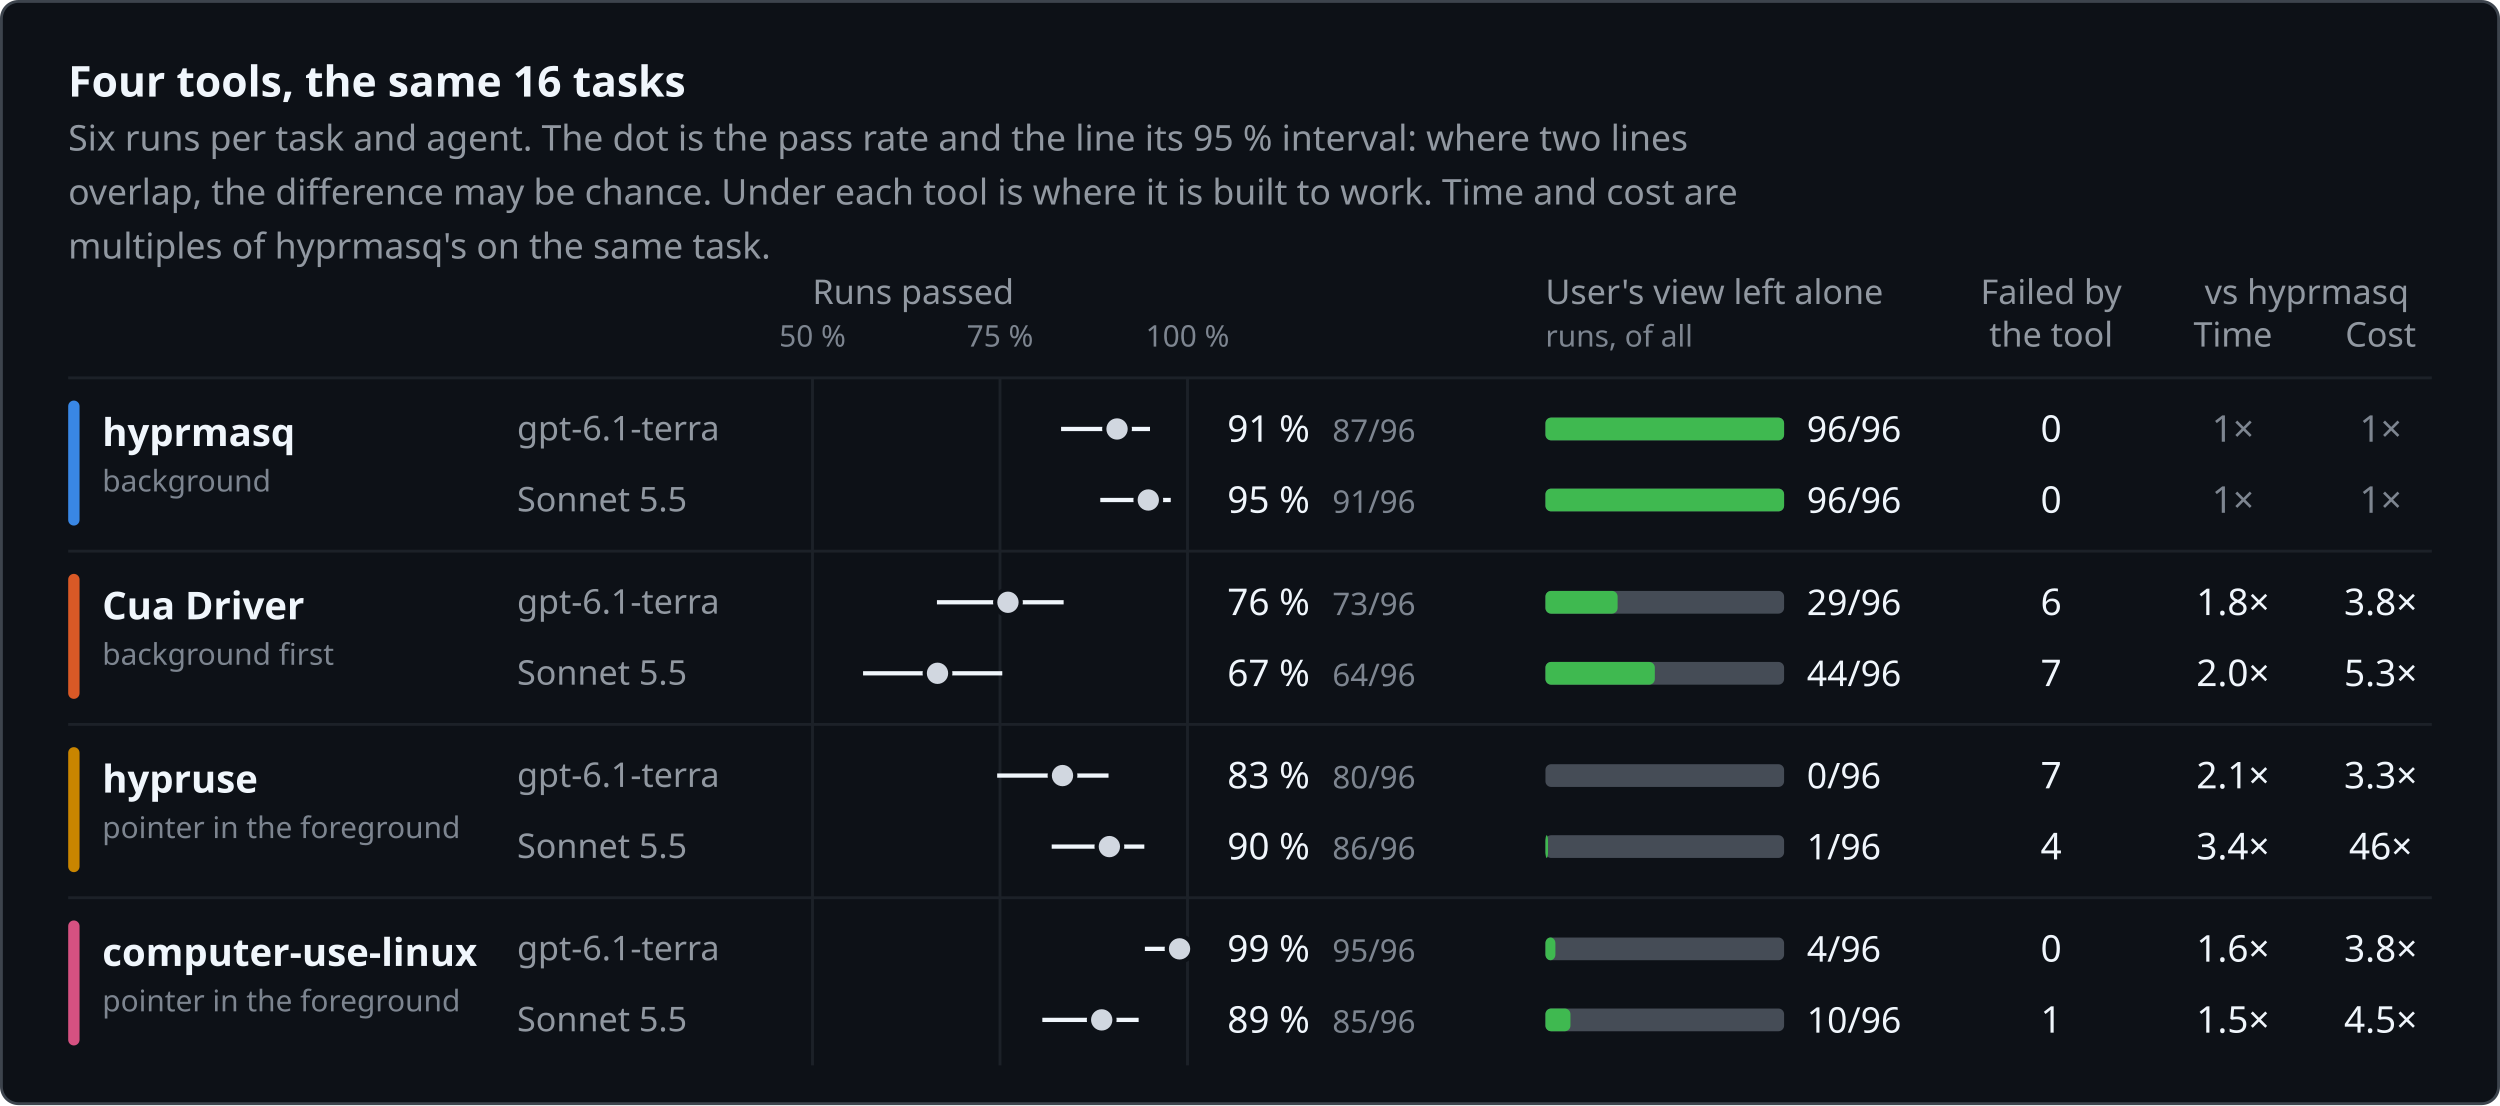
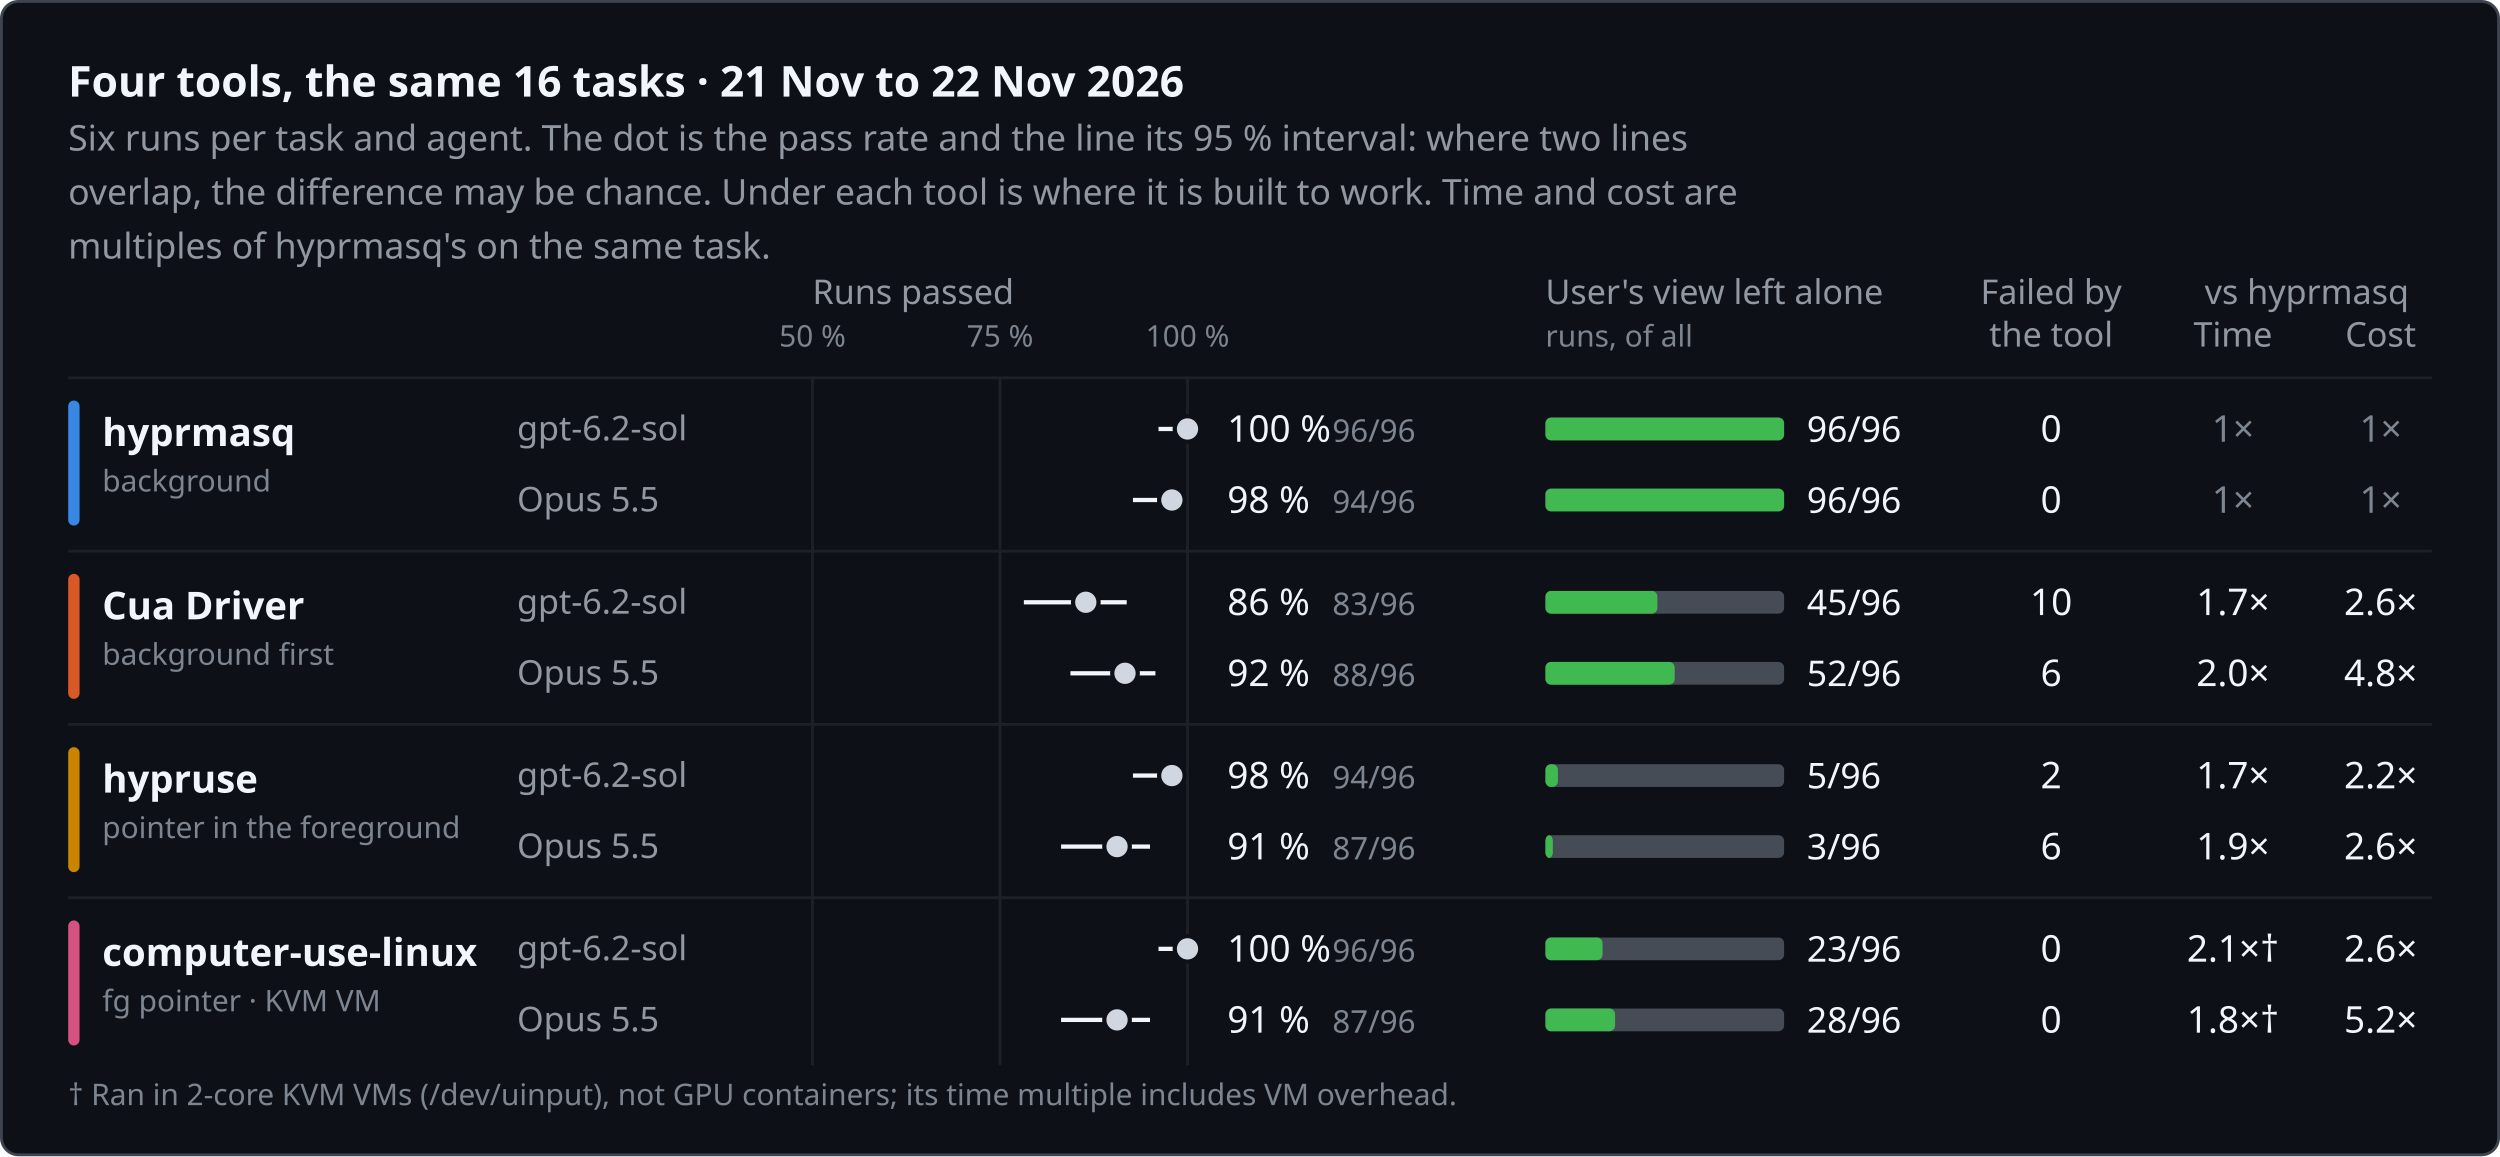
- <svg xmlns="http://www.w3.org/2000/svg" width="880" height="389" viewBox="0 0 880 389" role="img" aria-label="Per tool and agent: the pass rate as a dot on its 95 % interval, the runs that left the user's view alone as a bar, the runs that failed because of the tool, and the time and cost as multiples of hyprmasq's.">
+ <svg xmlns="http://www.w3.org/2000/svg" width="880" height="407" viewBox="0 0 880 407" role="img" aria-label="Per tool and agent: the pass rate as a dot on its 95 % interval, the runs that left the user's view alone as a bar, the runs that failed because of the tool, and the time and cost as multiples of hyprmasq's.">
  <style>text{font-family:-apple-system, BlinkMacSystemFont, "Segoe UI", "Noto Sans", Helvetica, Arial, sans-serif;font-variant-numeric:tabular-nums}.t{fill:#f0f6fc}.t2{fill:#9198a1}.m{fill:#7d8590}.bg{fill:#0d1117;stroke:#3d444d}.grid{stroke:#1c2128;stroke-width:1}.axis{stroke:#3d444d;stroke-width:1}.tools{fill:#3987e5}.out{fill:#454c56}.dot{fill:#d1d7e0;stroke:#0d1117;stroke-width:1.5}.miss{fill:#0d1117;stroke:#f85149;stroke-width:1.75}.pass{fill:#3fb950}.fail{fill:#0d1117;stroke:#f85149;stroke-width:1.75}.cut{stroke:#0d1117;stroke-width:2}.whisker{stroke:#f0f6fc;stroke-width:1.5}.s0{fill:#3987e5}.s1{fill:#d95926}.s2{fill:#199e70}.s3{fill:#c98500}.s4{fill:#d55181}.s5{fill:#008300}.s6{fill:#9085e9}.s7{fill:#e66767}</style>
-   <rect x="0.5" y="0.5" width="879" height="388" rx="6" class="bg" />
-   <text x="24" y="34" class="t" font-size="15" font-weight="600">Four tools, the same 16 tasks</text>
+   <rect x="0.5" y="0.5" width="879" height="406" rx="6" class="bg" />
+   <text x="24" y="34" class="t" font-size="15" font-weight="600">Four tools, the same 16 tasks · 21 Nov to 22 Nov 2026</text>
  <text x="24" y="53" class="t2" font-size="12.5">Six runs per task and agent. The dot is the pass rate and the line its 95 % interval: where two lines</text>
  <text x="24" y="72" class="t2" font-size="12.5">overlap, the difference may be chance. Under each tool is where it is built to work. Time and cost are</text>
  <text x="24" y="91" class="t2" font-size="12.5">multiples of hyprmasq's on the same task.</text>
  <text x="286" y="107" class="t2" font-size="12">Runs passed</text>
  <text x="286" y="122" class="m" font-size="10.5" text-anchor="middle">50 %</text>
  <text x="352" y="122" class="m" font-size="10.5" text-anchor="middle">75 %</text>
  <text x="418" y="122" class="m" font-size="10.5" text-anchor="middle">100 %</text>
  <text x="544" y="107" class="t2" font-size="12">User's view left alone</text>
  <text x="544" y="122" class="m" font-size="10.5">runs, of all</text>
  <text x="722" y="107" class="t2" font-size="12" text-anchor="middle">Failed by</text>
  <text x="722" y="122" class="t2" font-size="12" text-anchor="middle">the tool</text>
  <text x="812" y="107" class="t2" font-size="12" text-anchor="middle">vs hyprmasq</text>
  <text x="786" y="122" class="t2" font-size="12" text-anchor="middle">Time</text>
  <text x="838" y="122" class="t2" font-size="12" text-anchor="middle">Cost</text>
  <line x1="286" y1="133" x2="286" y2="375" class="grid" />
  <line x1="352" y1="133" x2="352" y2="375" class="grid" />
  <line x1="418" y1="133" x2="418" y2="375" class="grid" />
  <line x1="24" y1="133" x2="856" y2="133" class="grid" />
  <rect x="24" y="141" width="4" height="44" class="s0" rx="2" />
  <text x="36" y="157" class="t" font-size="13.5" font-weight="600">hyprmasq</text>
  <text x="36" y="173" class="m" font-size="10.5">background</text>
-   <text x="182" y="155" class="t2" font-size="12">gpt-6.1-terra</text>
-   <line x1="373.5" y1="151" x2="404.8" y2="151" class="whisker" />
-   <circle cx="393.2" cy="151" r="4.5" class="dot" />
-   <text x="432" y="155.5" class="t" font-size="13">91 %</text>
-   <text x="469" y="155.5" class="m" font-size="11">87/96</text>
+   <text x="182" y="155" class="t2" font-size="12">gpt-6.2-sol</text>
+   <line x1="407.8" y1="151" x2="418" y2="151" class="whisker" />
+   <circle cx="418" cy="151" r="4.5" class="dot" />
+   <text x="432" y="155.5" class="t" font-size="13">100 %</text>
+   <text x="469" y="155.5" class="m" font-size="11">96/96</text>
  <rect x="544" y="147" width="84" height="8" class="out" rx="2" />
  <rect x="544" y="147" width="84" height="8" class="pass" rx="2" />
  <text x="636" y="155.5" class="t" font-size="12.5">96/96</text>
  <text x="722" y="155.5" class="t" font-size="13" text-anchor="middle">0</text>
  <text x="786" y="155.5" class="m" font-size="13" text-anchor="middle">1×</text>
  <text x="838" y="155.5" class="m" font-size="13" text-anchor="middle">1×</text>
-   <text x="182" y="180" class="t2" font-size="12">Sonnet 5.5</text>
-   <line x1="387.3" y1="176" x2="412.1" y2="176" class="whisker" />
-   <circle cx="404.2" cy="176" r="4.5" class="dot" />
-   <text x="432" y="180.5" class="t" font-size="13">95 %</text>
-   <text x="469" y="180.5" class="m" font-size="11">91/96</text>
+   <text x="182" y="180" class="t2" font-size="12">Opus 5.5</text>
+   <line x1="398.8" y1="176" x2="416.5" y2="176" class="whisker" />
+   <circle cx="412.5" cy="176" r="4.5" class="dot" />
+   <text x="432" y="180.5" class="t" font-size="13">98 %</text>
+   <text x="469" y="180.5" class="m" font-size="11">94/96</text>
  <rect x="544" y="172" width="84" height="8" class="out" rx="2" />
  <rect x="544" y="172" width="84" height="8" class="pass" rx="2" />
  <text x="636" y="180.5" class="t" font-size="12.5">96/96</text>
  <text x="722" y="180.5" class="t" font-size="13" text-anchor="middle">0</text>
  <text x="786" y="180.5" class="m" font-size="13" text-anchor="middle">1×</text>
  <text x="838" y="180.5" class="m" font-size="13" text-anchor="middle">1×</text>
  <line x1="24" y1="194" x2="856" y2="194" class="grid" />
  <rect x="24" y="202" width="4" height="44" class="s1" rx="2" />
  <text x="36" y="218" class="t" font-size="13.5" font-weight="600">Cua Driver</text>
  <text x="36" y="234" class="m" font-size="10.5">background first</text>
-   <text x="182" y="216" class="t2" font-size="12">gpt-6.1-terra</text>
-   <line x1="329.8" y1="212" x2="374.4" y2="212" class="whisker" />
-   <circle cx="354.8" cy="212" r="4.5" class="dot" />
-   <text x="432" y="216.5" class="t" font-size="13">76 %</text>
-   <text x="469" y="216.5" class="m" font-size="11">73/96</text>
+   <text x="182" y="216" class="t2" font-size="12">gpt-6.2-sol</text>
+   <line x1="360.4" y1="212" x2="396.6" y2="212" class="whisker" />
+   <circle cx="382.2" cy="212" r="4.5" class="dot" />
+   <text x="432" y="216.5" class="t" font-size="13">86 %</text>
+   <text x="469" y="216.5" class="m" font-size="11">83/96</text>
  <rect x="544" y="208" width="84" height="8" class="out" rx="2" />
-   <rect x="544" y="208" width="25.4" height="8" class="pass" rx="2" />
-   <text x="636" y="216.5" class="t" font-size="12.5">29/96</text>
-   <text x="722" y="216.5" class="t" font-size="13" text-anchor="middle">6</text>
-   <text x="786" y="216.5" class="t" font-size="13" text-anchor="middle">1.8×</text>
-   <text x="838" y="216.5" class="t" font-size="13" text-anchor="middle">3.8×</text>
-   <text x="182" y="241" class="t2" font-size="12">Sonnet 5.5</text>
-   <line x1="303.8" y1="237" x2="352.8" y2="237" class="whisker" />
-   <circle cx="330" cy="237" r="4.5" class="dot" />
-   <text x="432" y="241.5" class="t" font-size="13">67 %</text>
-   <text x="469" y="241.5" class="m" font-size="11">64/96</text>
+   <rect x="544" y="208" width="39.4" height="8" class="pass" rx="2" />
+   <text x="636" y="216.5" class="t" font-size="12.5">45/96</text>
+   <text x="722" y="216.5" class="t" font-size="13" text-anchor="middle">10</text>
+   <text x="786" y="216.5" class="t" font-size="13" text-anchor="middle">1.7×</text>
+   <text x="838" y="216.5" class="t" font-size="13" text-anchor="middle">2.6×</text>
+   <text x="182" y="241" class="t2" font-size="12">Opus 5.5</text>
+   <line x1="376.8" y1="237" x2="406.7" y2="237" class="whisker" />
+   <circle cx="396" cy="237" r="4.5" class="dot" />
+   <text x="432" y="241.5" class="t" font-size="13">92 %</text>
+   <text x="469" y="241.5" class="m" font-size="11">88/96</text>
  <rect x="544" y="233" width="84" height="8" class="out" rx="2" />
-   <rect x="544" y="233" width="38.5" height="8" class="pass" rx="2" />
-   <text x="636" y="241.5" class="t" font-size="12.5">44/96</text>
-   <text x="722" y="241.5" class="t" font-size="13" text-anchor="middle">7</text>
+   <rect x="544" y="233" width="45.5" height="8" class="pass" rx="2" />
+   <text x="636" y="241.5" class="t" font-size="12.5">52/96</text>
+   <text x="722" y="241.5" class="t" font-size="13" text-anchor="middle">6</text>
  <text x="786" y="241.5" class="t" font-size="13" text-anchor="middle">2.0×</text>
-   <text x="838" y="241.5" class="t" font-size="13" text-anchor="middle">5.3×</text>
+   <text x="838" y="241.5" class="t" font-size="13" text-anchor="middle">4.8×</text>
  <line x1="24" y1="255" x2="856" y2="255" class="grid" />
  <rect x="24" y="263" width="4" height="44" class="s3" rx="2" />
  <text x="36" y="279" class="t" font-size="13.5" font-weight="600">hypruse</text>
  <text x="36" y="295" class="m" font-size="10.5">pointer in the foreground</text>
-   <text x="182" y="277" class="t2" font-size="12">gpt-6.1-terra</text>
-   <line x1="351" y1="273" x2="390.2" y2="273" class="whisker" />
-   <circle cx="374" cy="273" r="4.5" class="dot" />
-   <text x="432" y="277.5" class="t" font-size="13">83 %</text>
-   <text x="469" y="277.5" class="m" font-size="11">80/96</text>
+   <text x="182" y="277" class="t2" font-size="12">gpt-6.2-sol</text>
+   <line x1="398.8" y1="273" x2="416.5" y2="273" class="whisker" />
+   <circle cx="412.5" cy="273" r="4.5" class="dot" />
+   <text x="432" y="277.5" class="t" font-size="13">98 %</text>
+   <text x="469" y="277.5" class="m" font-size="11">94/96</text>
  <rect x="544" y="269" width="84" height="8" class="out" rx="2" />
-   <rect x="544" y="269" width="0" height="8" class="pass" rx="2" />
-   <text x="636" y="277.5" class="t" font-size="12.5">0/96</text>
-   <text x="722" y="277.5" class="t" font-size="13" text-anchor="middle">7</text>
-   <text x="786" y="277.5" class="t" font-size="13" text-anchor="middle">2.1×</text>
-   <text x="838" y="277.5" class="t" font-size="13" text-anchor="middle">3.3×</text>
-   <text x="182" y="302" class="t2" font-size="12">Sonnet 5.5</text>
-   <line x1="370.2" y1="298" x2="402.8" y2="298" class="whisker" />
-   <circle cx="390.5" cy="298" r="4.5" class="dot" />
-   <text x="432" y="302.5" class="t" font-size="13">90 %</text>
-   <text x="469" y="302.5" class="m" font-size="11">86/96</text>
+   <rect x="544" y="269" width="4.4" height="8" class="pass" rx="2" />
+   <text x="636" y="277.5" class="t" font-size="12.5">5/96</text>
+   <text x="722" y="277.5" class="t" font-size="13" text-anchor="middle">2</text>
+   <text x="786" y="277.5" class="t" font-size="13" text-anchor="middle">1.7×</text>
+   <text x="838" y="277.5" class="t" font-size="13" text-anchor="middle">2.2×</text>
+   <text x="182" y="302" class="t2" font-size="12">Opus 5.5</text>
+   <line x1="373.5" y1="298" x2="404.8" y2="298" class="whisker" />
+   <circle cx="393.2" cy="298" r="4.5" class="dot" />
+   <text x="432" y="302.5" class="t" font-size="13">91 %</text>
+   <text x="469" y="302.5" class="m" font-size="11">87/96</text>
  <rect x="544" y="294" width="84" height="8" class="out" rx="2" />
-   <rect x="544" y="294" width="0.9" height="8" class="pass" rx="2" />
-   <text x="636" y="302.5" class="t" font-size="12.5">1/96</text>
-   <text x="722" y="302.5" class="t" font-size="13" text-anchor="middle">4</text>
-   <text x="786" y="302.5" class="t" font-size="13" text-anchor="middle">3.4×</text>
-   <text x="838" y="302.5" class="t" font-size="13" text-anchor="middle">46×</text>
+   <rect x="544" y="294" width="2.6" height="8" class="pass" rx="2" />
+   <text x="636" y="302.5" class="t" font-size="12.5">3/96</text>
+   <text x="722" y="302.5" class="t" font-size="13" text-anchor="middle">6</text>
+   <text x="786" y="302.5" class="t" font-size="13" text-anchor="middle">1.9×</text>
+   <text x="838" y="302.5" class="t" font-size="13" text-anchor="middle">2.6×</text>
  <line x1="24" y1="316" x2="856" y2="316" class="grid" />
  <rect x="24" y="324" width="4" height="44" class="s4" rx="2" />
  <text x="36" y="340" class="t" font-size="13.5" font-weight="600">computer-use-linux</text>
-   <text x="36" y="356" class="m" font-size="10.5">pointer in the foreground</text>
-   <text x="182" y="338" class="t2" font-size="12">gpt-6.1-terra</text>
-   <line x1="403" y1="334" x2="417.5" y2="334" class="whisker" />
-   <circle cx="415.2" cy="334" r="4.5" class="dot" />
-   <text x="432" y="338.5" class="t" font-size="13">99 %</text>
-   <text x="469" y="338.5" class="m" font-size="11">95/96</text>
+   <text x="36" y="356" class="m" font-size="10.5">fg pointer · KVM VM</text>
+   <text x="182" y="338" class="t2" font-size="12">gpt-6.2-sol</text>
+   <line x1="407.8" y1="334" x2="418" y2="334" class="whisker" />
+   <circle cx="418" cy="334" r="4.5" class="dot" />
+   <text x="432" y="338.5" class="t" font-size="13">100 %</text>
+   <text x="469" y="338.5" class="m" font-size="11">96/96</text>
  <rect x="544" y="330" width="84" height="8" class="out" rx="2" />
-   <rect x="544" y="330" width="3.5" height="8" class="pass" rx="2" />
-   <text x="636" y="338.5" class="t" font-size="12.5">4/96</text>
+   <rect x="544" y="330" width="20.1" height="8" class="pass" rx="2" />
+   <text x="636" y="338.5" class="t" font-size="12.5">23/96</text>
  <text x="722" y="338.5" class="t" font-size="13" text-anchor="middle">0</text>
-   <text x="786" y="338.5" class="t" font-size="13" text-anchor="middle">1.6×</text>
-   <text x="838" y="338.5" class="t" font-size="13" text-anchor="middle">3.8×</text>
-   <text x="182" y="363" class="t2" font-size="12">Sonnet 5.5</text>
-   <line x1="366.9" y1="359" x2="400.8" y2="359" class="whisker" />
-   <circle cx="387.8" cy="359" r="4.5" class="dot" />
-   <text x="432" y="363.5" class="t" font-size="13">89 %</text>
-   <text x="469" y="363.5" class="m" font-size="11">85/96</text>
+   <text x="786" y="338.5" class="t" font-size="13" text-anchor="middle">2.1×†</text>
+   <text x="838" y="338.5" class="t" font-size="13" text-anchor="middle">2.6×</text>
+   <text x="182" y="363" class="t2" font-size="12">Opus 5.5</text>
+   <line x1="373.5" y1="359" x2="404.8" y2="359" class="whisker" />
+   <circle cx="393.2" cy="359" r="4.5" class="dot" />
+   <text x="432" y="363.5" class="t" font-size="13">91 %</text>
+   <text x="469" y="363.5" class="m" font-size="11">87/96</text>
  <rect x="544" y="355" width="84" height="8" class="out" rx="2" />
-   <rect x="544" y="355" width="8.8" height="8" class="pass" rx="2" />
-   <text x="636" y="363.5" class="t" font-size="12.5">10/96</text>
-   <text x="722" y="363.5" class="t" font-size="13" text-anchor="middle">1</text>
-   <text x="786" y="363.5" class="t" font-size="13" text-anchor="middle">1.5×</text>
-   <text x="838" y="363.5" class="t" font-size="13" text-anchor="middle">4.5×</text>
+   <rect x="544" y="355" width="24.5" height="8" class="pass" rx="2" />
+   <text x="636" y="363.5" class="t" font-size="12.5">28/96</text>
+   <text x="722" y="363.5" class="t" font-size="13" text-anchor="middle">0</text>
+   <text x="786" y="363.5" class="t" font-size="13" text-anchor="middle">1.8×†</text>
+   <text x="838" y="363.5" class="t" font-size="13" text-anchor="middle">5.2×</text>
+   <text x="24" y="389" class="m" font-size="10.5">† Ran in 2-core KVM VMs (/dev/uinput), not GPU containers; its time multiple includes VM overhead.</text>
</svg>
